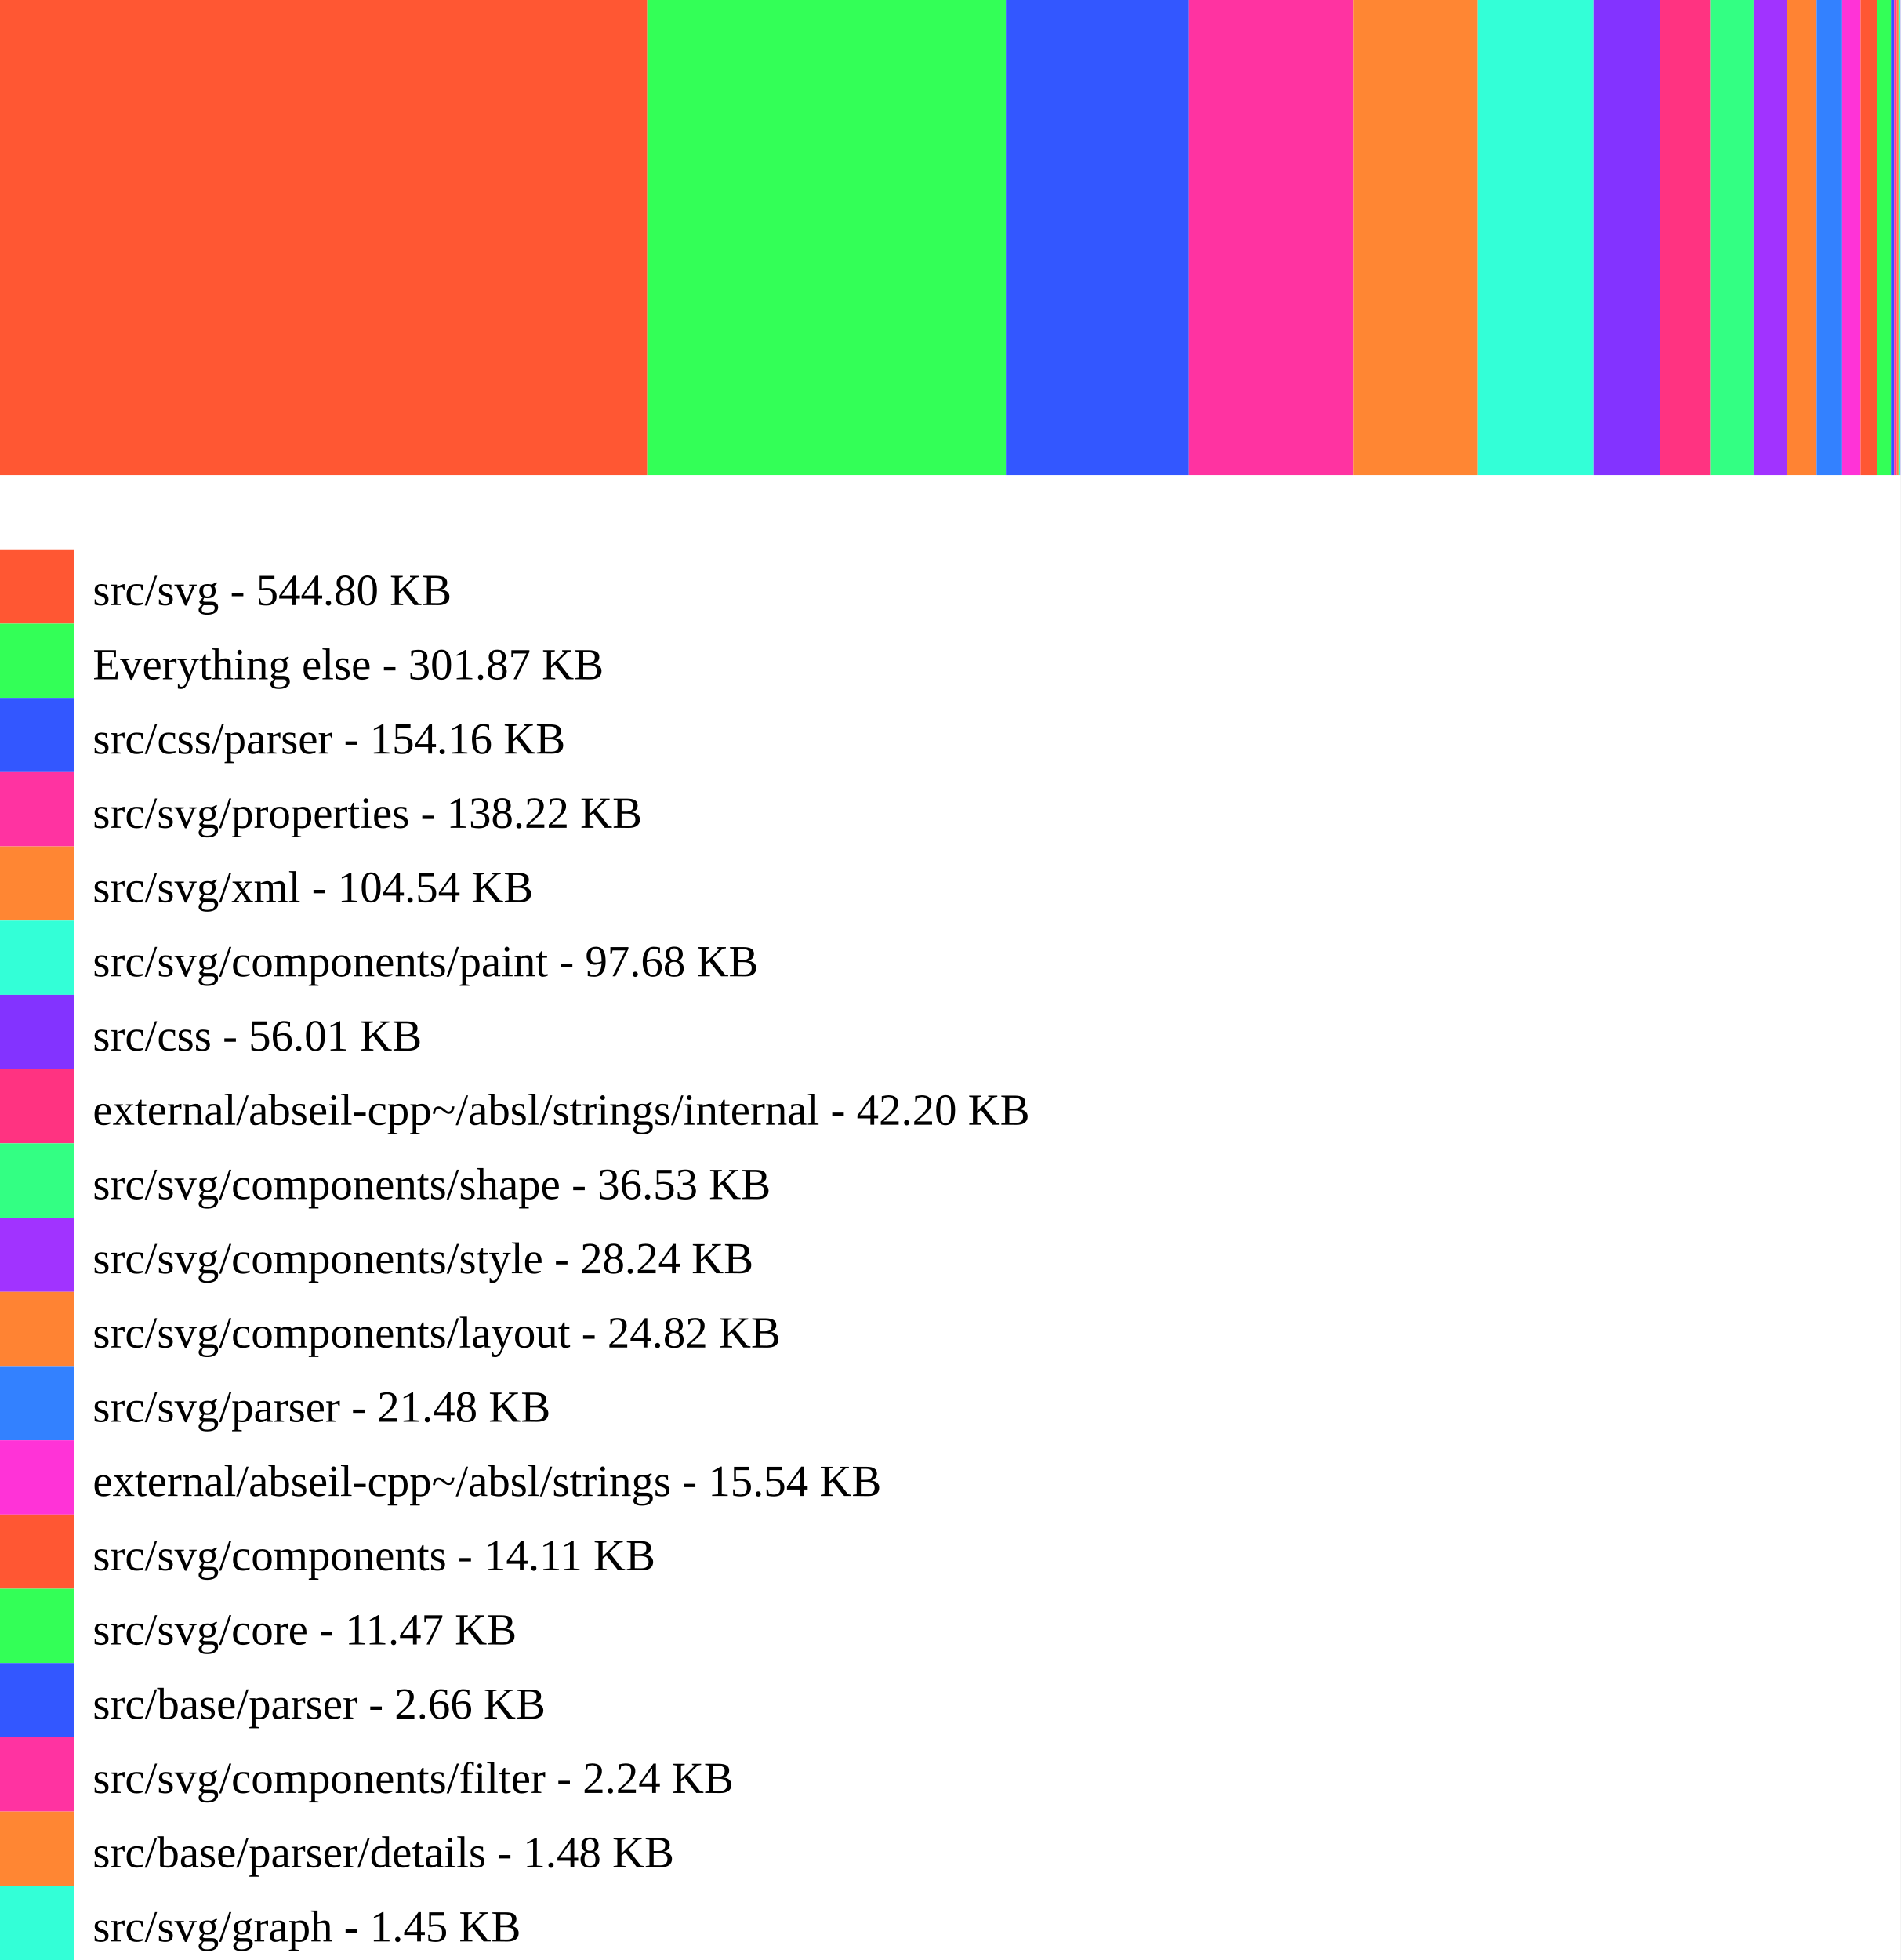
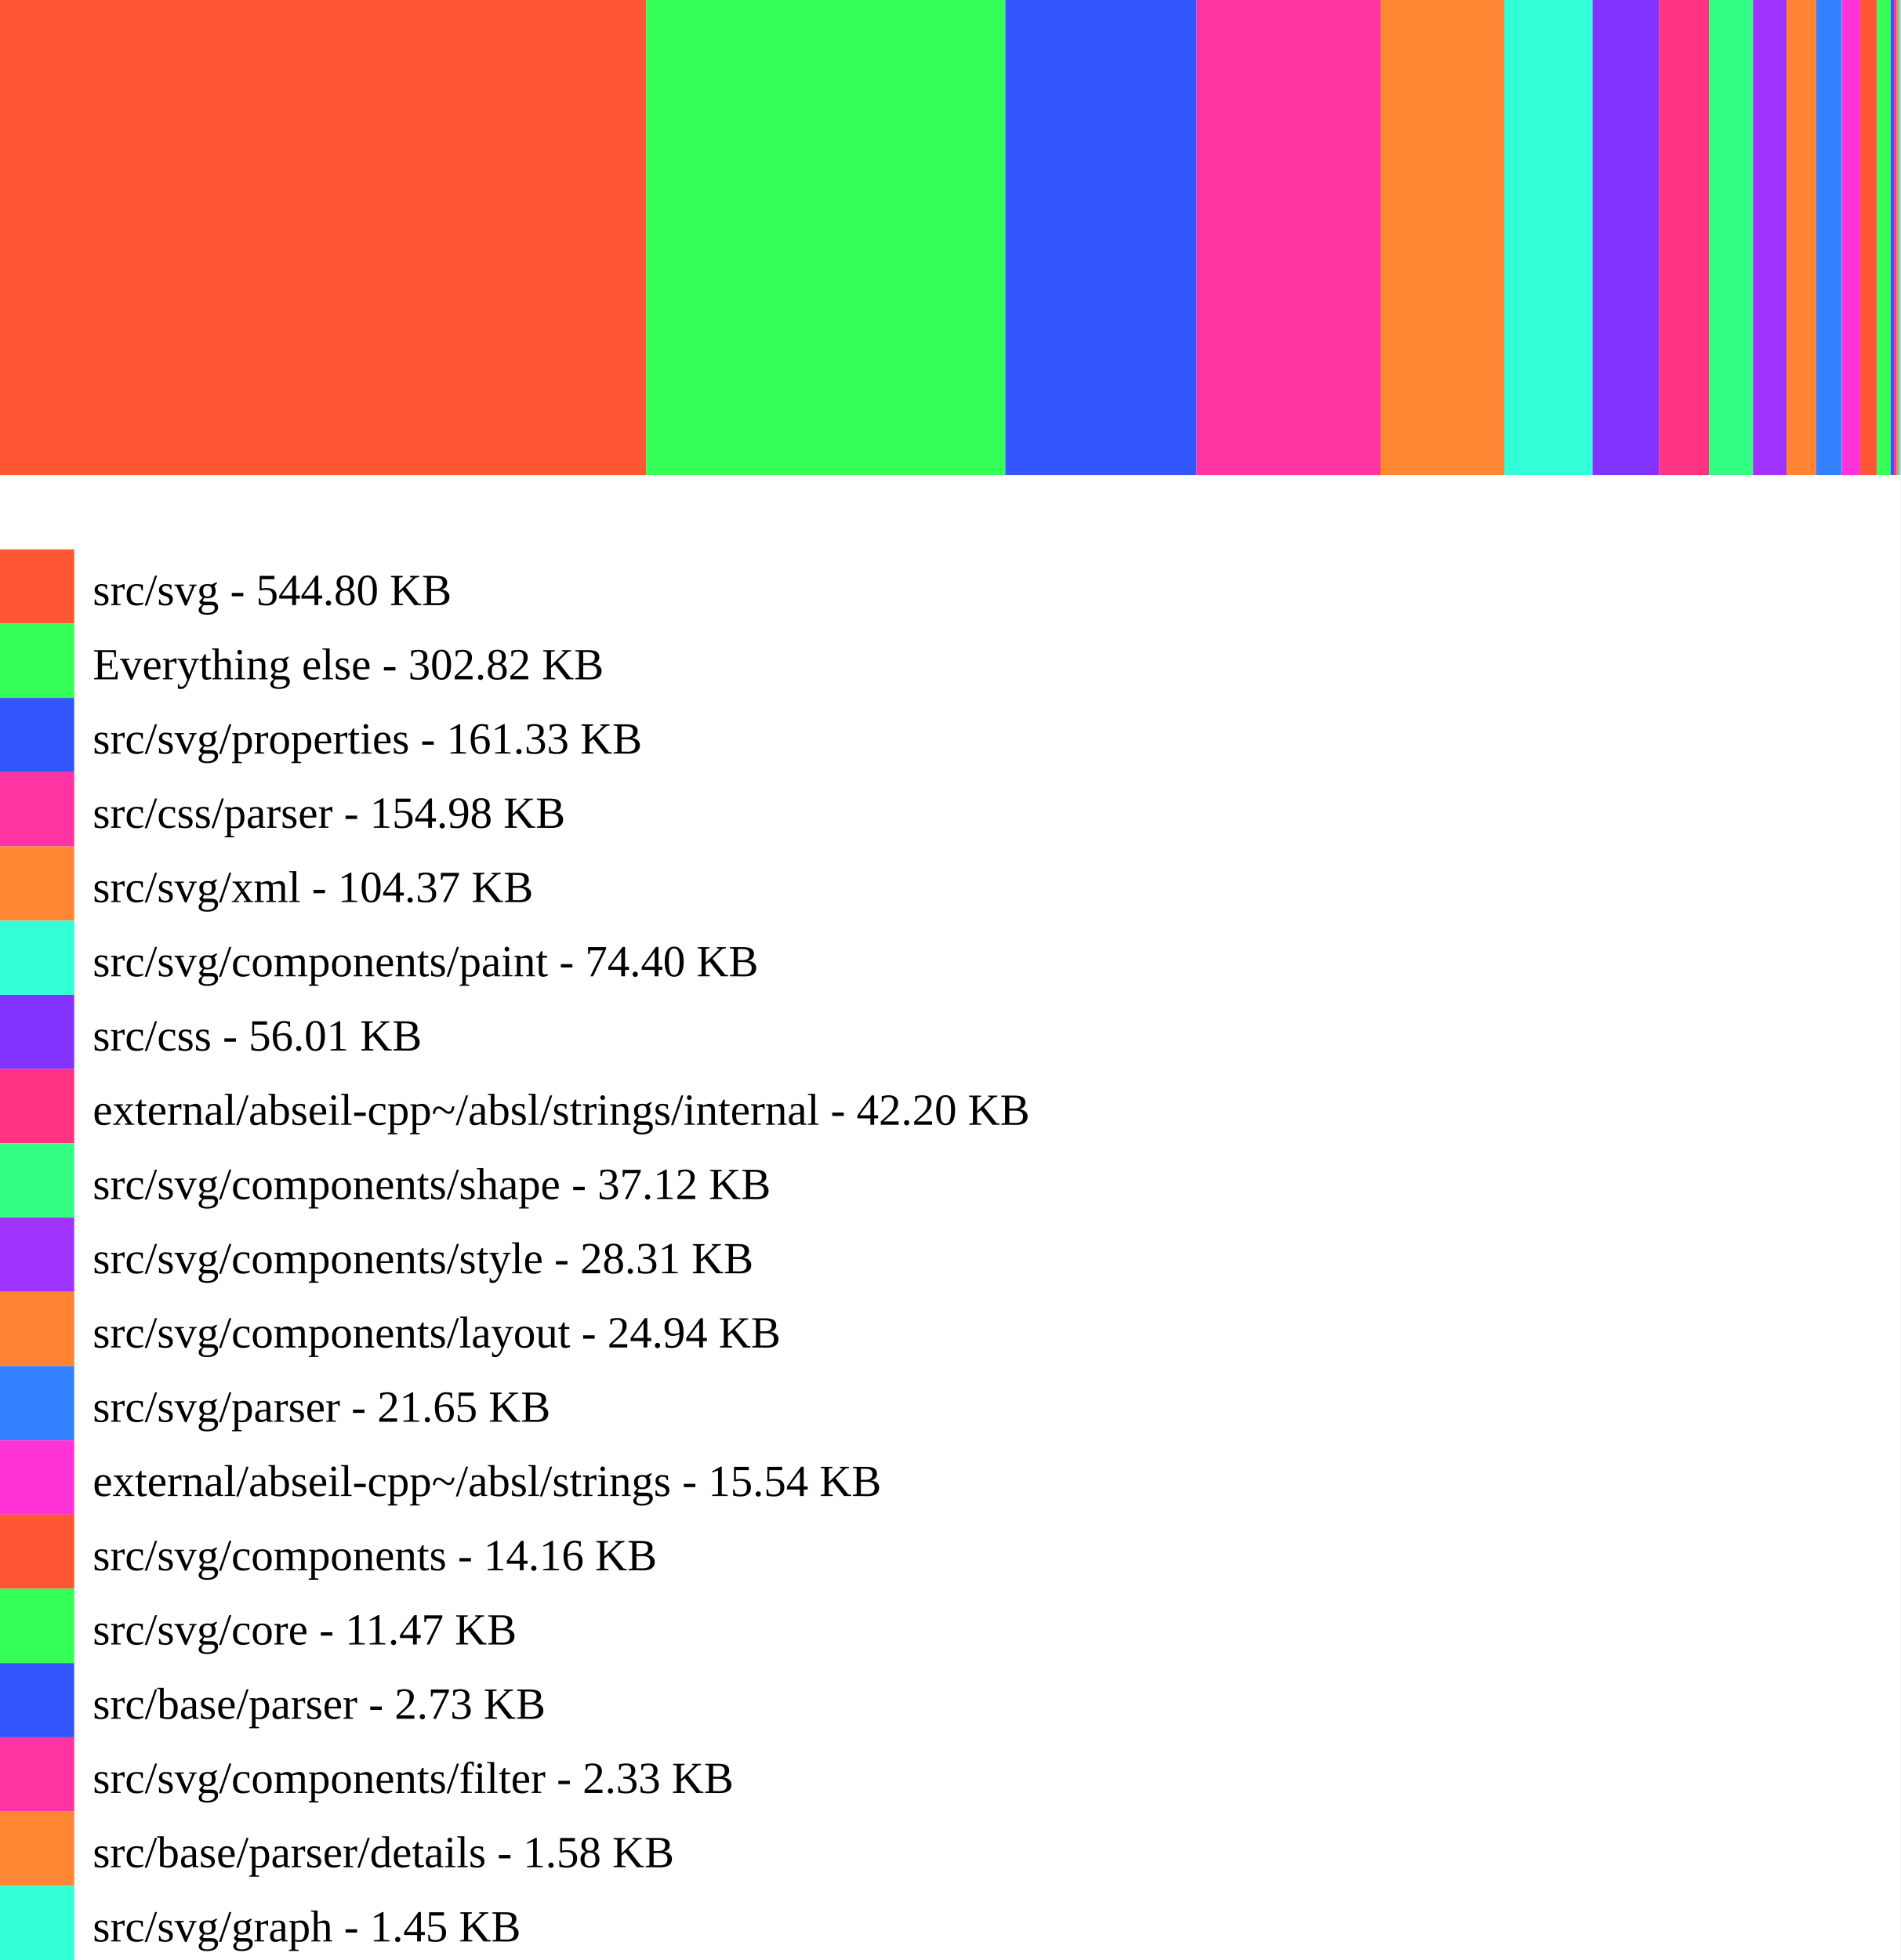
<svg xmlns="http://www.w3.org/2000/svg" width="512" height="528">
  <rect x="0" y="0" width="512" height="528" fill="white" />
-   <rect x="0" y="0" width="174.379" height="128" fill="#FF5733" />
-   <rect x="174.379" y="0" width="96.623" height="128" fill="#33FF57" />
-   <rect x="271.002" y="0" width="49.343" height="128" fill="#3357FF" />
-   <rect x="320.344" y="0" width="44.242" height="128" fill="#FF33A1" />
-   <rect x="364.587" y="0" width="33.462" height="128" fill="#FF8633" />
-   <rect x="398.049" y="0" width="31.264" height="128" fill="#33FFD7" />
-   <rect x="429.313" y="0" width="17.926" height="128" fill="#8333FF" />
-   <rect x="447.24" y="0" width="13.507" height="128" fill="#FF3381" />
-   <rect x="460.746" y="0" width="11.691" height="128" fill="#33FF83" />
-   <rect x="472.437" y="0" width="9.04" height="128" fill="#A133FF" />
-   <rect x="481.477" y="0" width="7.943" height="128" fill="#FF8333" />
-   <rect x="489.421" y="0" width="6.875" height="128" fill="#3381FF" />
-   <rect x="496.296" y="0" width="4.975" height="128" fill="#FF33D7" />
-   <rect x="501.271" y="0" width="4.518" height="128" fill="#FF5733" />
-   <rect x="505.788" y="0" width="3.67" height="128" fill="#33FF57" />
-   <rect x="509.458" y="0" width="0.852" height="128" fill="#3357FF" />
-   <rect x="510.311" y="0" width="0.718" height="128" fill="#FF33A1" />
-   <rect x="511.028" y="0" width="0.473" height="128" fill="#FF8633" />
-   <rect x="511.501" y="0" width="0.464" height="128" fill="#33FFD7" />
+   <rect x="0" y="0" width="174.086" height="128" fill="#FF5733" />
+   <rect x="174.086" y="0" width="96.762" height="128" fill="#33FF57" />
+   <rect x="270.849" y="0" width="51.551" height="128" fill="#3357FF" />
+   <rect x="322.4" y="0" width="49.522" height="128" fill="#FF33A1" />
+   <rect x="371.922" y="0" width="33.351" height="128" fill="#FF8633" />
+   <rect x="405.274" y="0" width="23.775" height="128" fill="#33FFD7" />
+   <rect x="429.048" y="0" width="17.896" height="128" fill="#8333FF" />
+   <rect x="446.944" y="0" width="13.484" height="128" fill="#FF3381" />
+   <rect x="460.428" y="0" width="11.863" height="128" fill="#33FF83" />
+   <rect x="472.291" y="0" width="9.047" height="128" fill="#A133FF" />
+   <rect x="481.338" y="0" width="7.968" height="128" fill="#FF8333" />
+   <rect x="489.306" y="0" width="6.917" height="128" fill="#3381FF" />
+   <rect x="496.223" y="0" width="4.966" height="128" fill="#FF33D7" />
+   <rect x="501.19" y="0" width="4.523" height="128" fill="#FF5733" />
+   <rect x="505.713" y="0" width="3.664" height="128" fill="#33FF57" />
+   <rect x="509.377" y="0" width="0.873" height="128" fill="#3357FF" />
+   <rect x="510.25" y="0" width="0.746" height="128" fill="#FF33A1" />
+   <rect x="510.996" y="0" width="0.506" height="128" fill="#FF8633" />
+   <rect x="511.502" y="0" width="0.463" height="128" fill="#33FFD7" />
  <rect x="511.965" y="0" width="0.035" height="128" fill="#8333FF" />
  <rect x="0" y="148" width="20" height="20" fill="#FF5733" />
  <text x="25" y="163" fill="black" font-size="12">src/svg - 544.80 KB</text>
  <rect x="0" y="168" width="20" height="20" fill="#33FF57" />
-   <text x="25" y="183" fill="black" font-size="12">Everything else - 301.87 KB</text>
+   <text x="25" y="183" fill="black" font-size="12">Everything else - 302.82 KB</text>
  <rect x="0" y="188" width="20" height="20" fill="#3357FF" />
-   <text x="25" y="203" fill="black" font-size="12">src/css/parser - 154.16 KB</text>
+   <text x="25" y="203" fill="black" font-size="12">src/svg/properties - 161.33 KB</text>
  <rect x="0" y="208" width="20" height="20" fill="#FF33A1" />
-   <text x="25" y="223" fill="black" font-size="12">src/svg/properties - 138.22 KB</text>
+   <text x="25" y="223" fill="black" font-size="12">src/css/parser - 154.98 KB</text>
  <rect x="0" y="228" width="20" height="20" fill="#FF8633" />
-   <text x="25" y="243" fill="black" font-size="12">src/svg/xml - 104.54 KB</text>
+   <text x="25" y="243" fill="black" font-size="12">src/svg/xml - 104.37 KB</text>
  <rect x="0" y="248" width="20" height="20" fill="#33FFD7" />
-   <text x="25" y="263" fill="black" font-size="12">src/svg/components/paint - 97.68 KB</text>
+   <text x="25" y="263" fill="black" font-size="12">src/svg/components/paint - 74.40 KB</text>
  <rect x="0" y="268" width="20" height="20" fill="#8333FF" />
  <text x="25" y="283" fill="black" font-size="12">src/css - 56.01 KB</text>
  <rect x="0" y="288" width="20" height="20" fill="#FF3381" />
  <text x="25" y="303" fill="black" font-size="12">external/abseil-cpp~/absl/strings/internal - 42.20 KB</text>
  <rect x="0" y="308" width="20" height="20" fill="#33FF83" />
-   <text x="25" y="323" fill="black" font-size="12">src/svg/components/shape - 36.53 KB</text>
+   <text x="25" y="323" fill="black" font-size="12">src/svg/components/shape - 37.12 KB</text>
  <rect x="0" y="328" width="20" height="20" fill="#A133FF" />
-   <text x="25" y="343" fill="black" font-size="12">src/svg/components/style - 28.24 KB</text>
+   <text x="25" y="343" fill="black" font-size="12">src/svg/components/style - 28.31 KB</text>
  <rect x="0" y="348" width="20" height="20" fill="#FF8333" />
-   <text x="25" y="363" fill="black" font-size="12">src/svg/components/layout - 24.82 KB</text>
+   <text x="25" y="363" fill="black" font-size="12">src/svg/components/layout - 24.94 KB</text>
  <rect x="0" y="368" width="20" height="20" fill="#3381FF" />
-   <text x="25" y="383" fill="black" font-size="12">src/svg/parser - 21.48 KB</text>
+   <text x="25" y="383" fill="black" font-size="12">src/svg/parser - 21.65 KB</text>
  <rect x="0" y="388" width="20" height="20" fill="#FF33D7" />
  <text x="25" y="403" fill="black" font-size="12">external/abseil-cpp~/absl/strings - 15.54 KB</text>
  <rect x="0" y="408" width="20" height="20" fill="#FF5733" />
-   <text x="25" y="423" fill="black" font-size="12">src/svg/components - 14.11 KB</text>
+   <text x="25" y="423" fill="black" font-size="12">src/svg/components - 14.16 KB</text>
  <rect x="0" y="428" width="20" height="20" fill="#33FF57" />
  <text x="25" y="443" fill="black" font-size="12">src/svg/core - 11.47 KB</text>
  <rect x="0" y="448" width="20" height="20" fill="#3357FF" />
-   <text x="25" y="463" fill="black" font-size="12">src/base/parser - 2.66 KB</text>
+   <text x="25" y="463" fill="black" font-size="12">src/base/parser - 2.73 KB</text>
  <rect x="0" y="468" width="20" height="20" fill="#FF33A1" />
-   <text x="25" y="483" fill="black" font-size="12">src/svg/components/filter - 2.24 KB</text>
+   <text x="25" y="483" fill="black" font-size="12">src/svg/components/filter - 2.33 KB</text>
  <rect x="0" y="488" width="20" height="20" fill="#FF8633" />
-   <text x="25" y="503" fill="black" font-size="12">src/base/parser/details - 1.48 KB</text>
+   <text x="25" y="503" fill="black" font-size="12">src/base/parser/details - 1.58 KB</text>
  <rect x="0" y="508" width="20" height="20" fill="#33FFD7" />
  <text x="25" y="523" fill="black" font-size="12">src/svg/graph - 1.45 KB</text>
  <rect x="0" y="528" width="20" height="20" fill="#8333FF" />
  <text x="25" y="543" fill="black" font-size="12">src/svg/registry - 113.00 B</text>
</svg>
